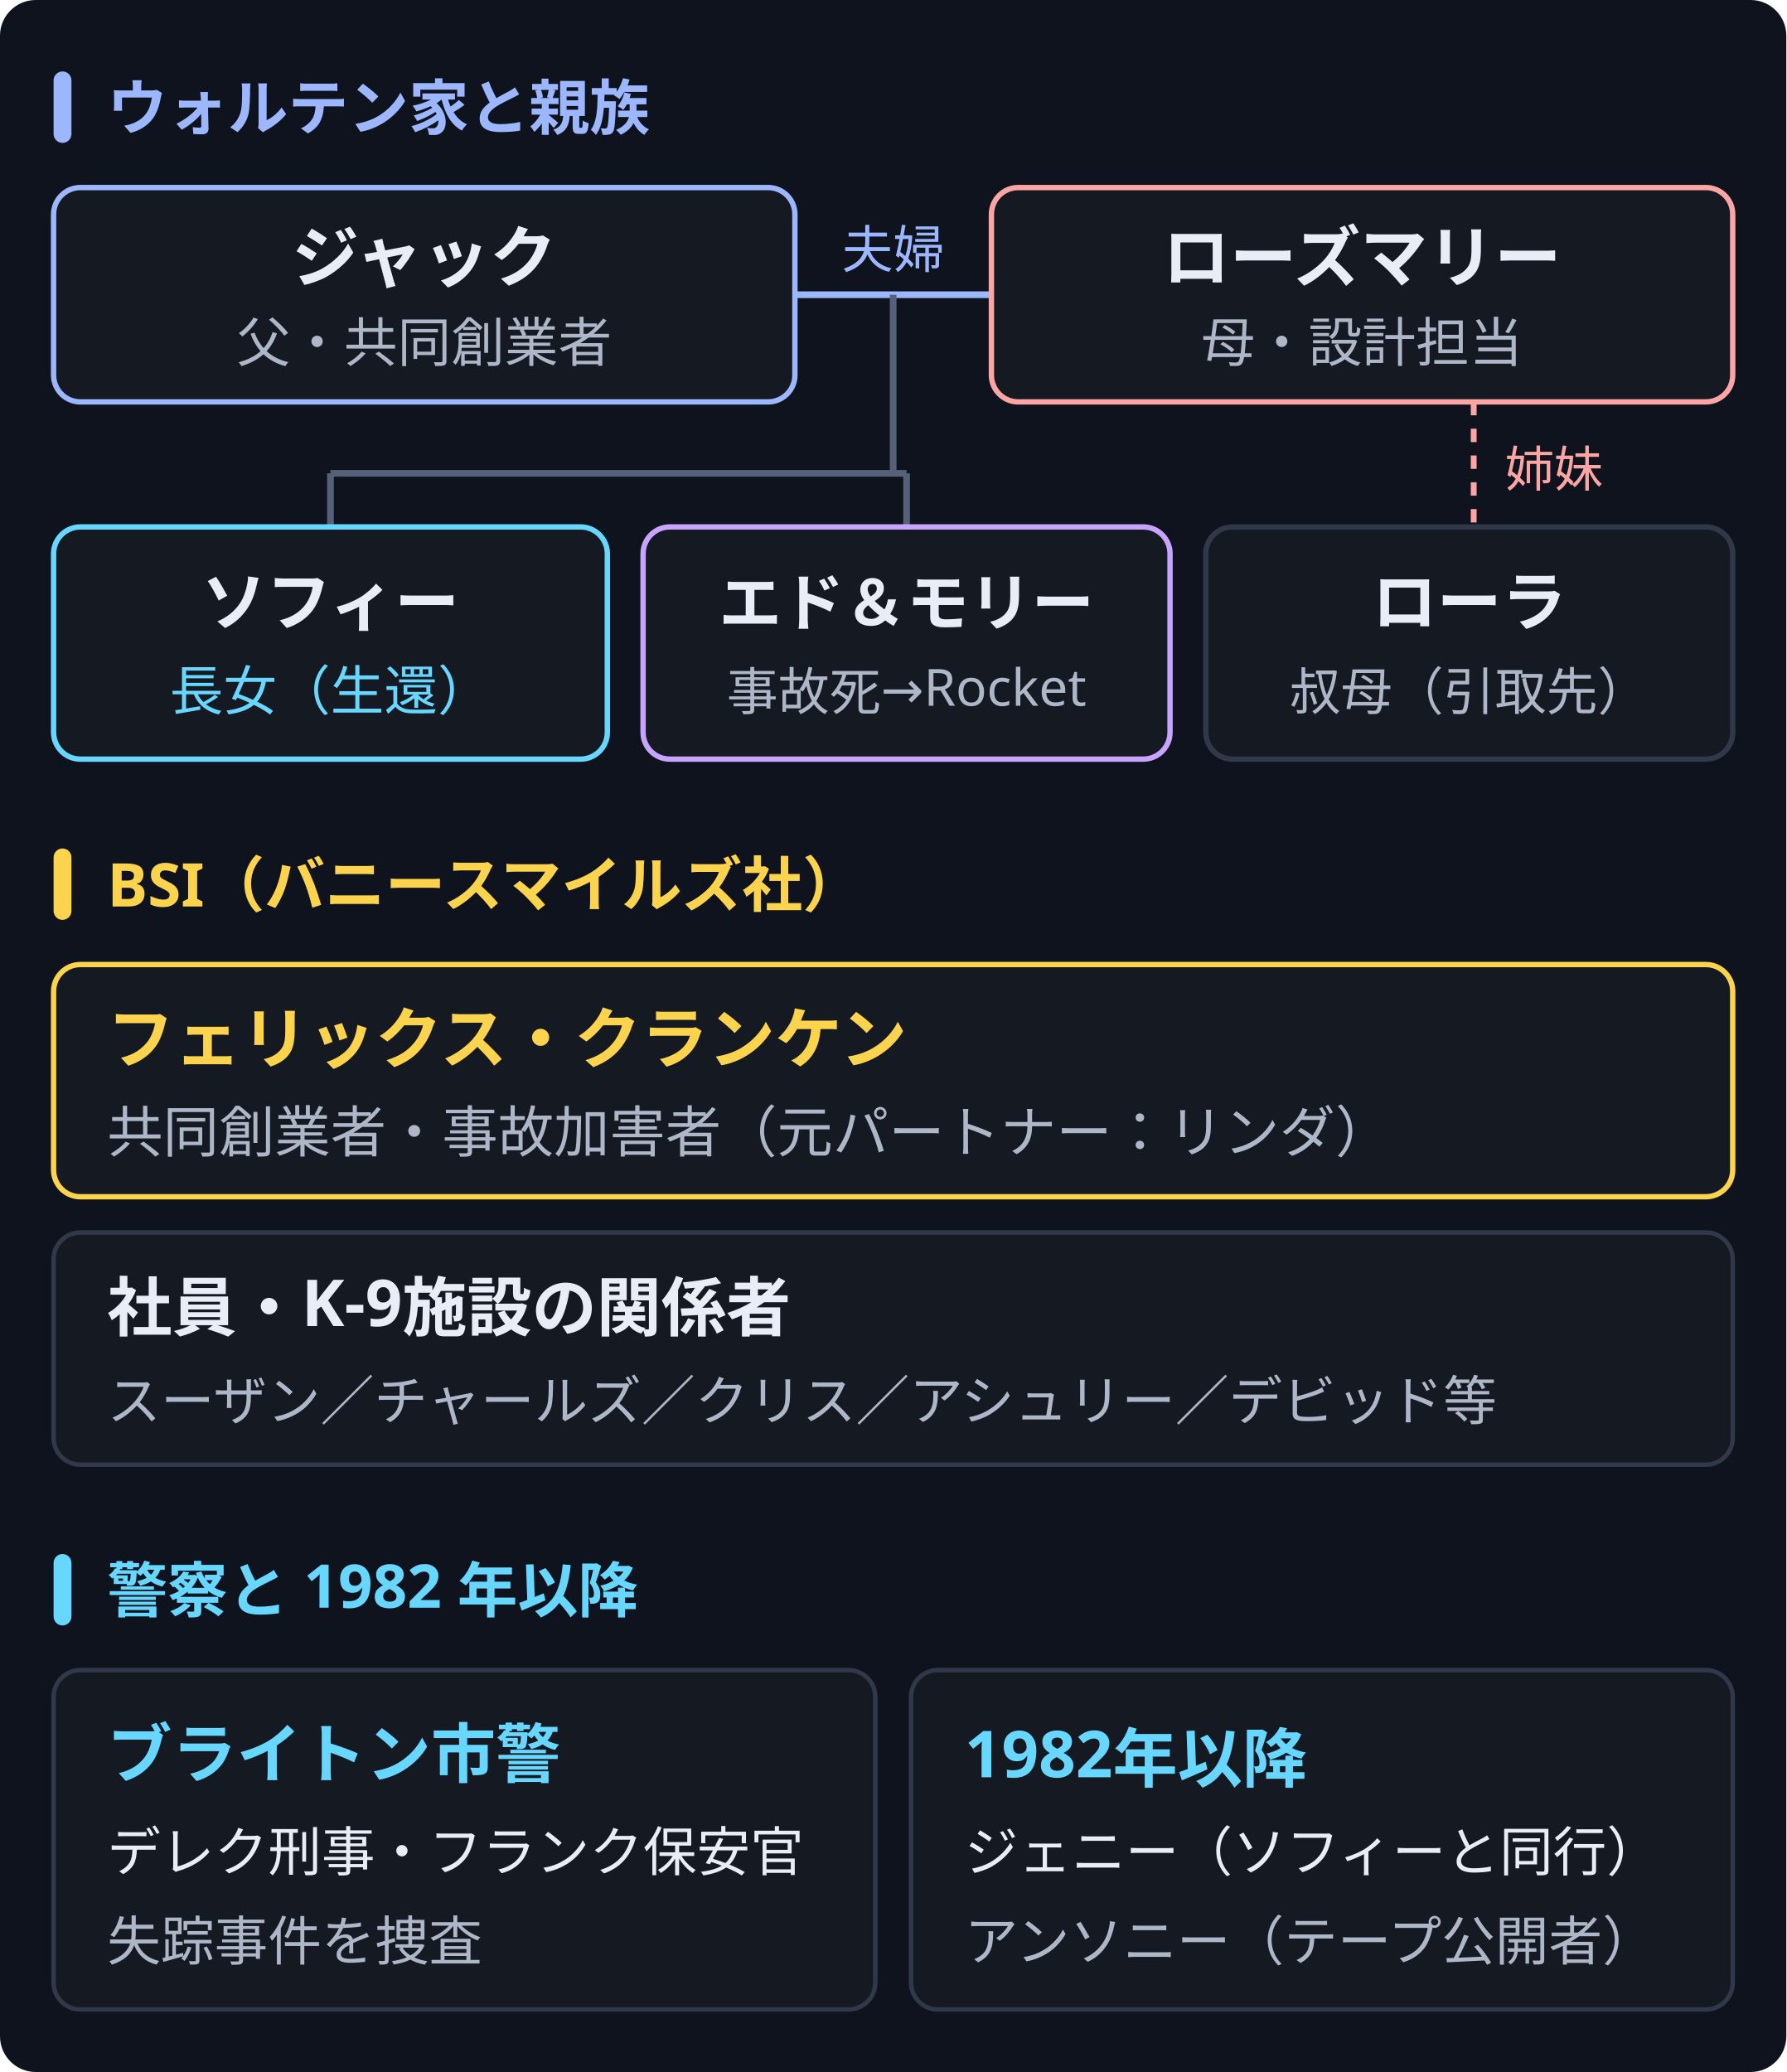
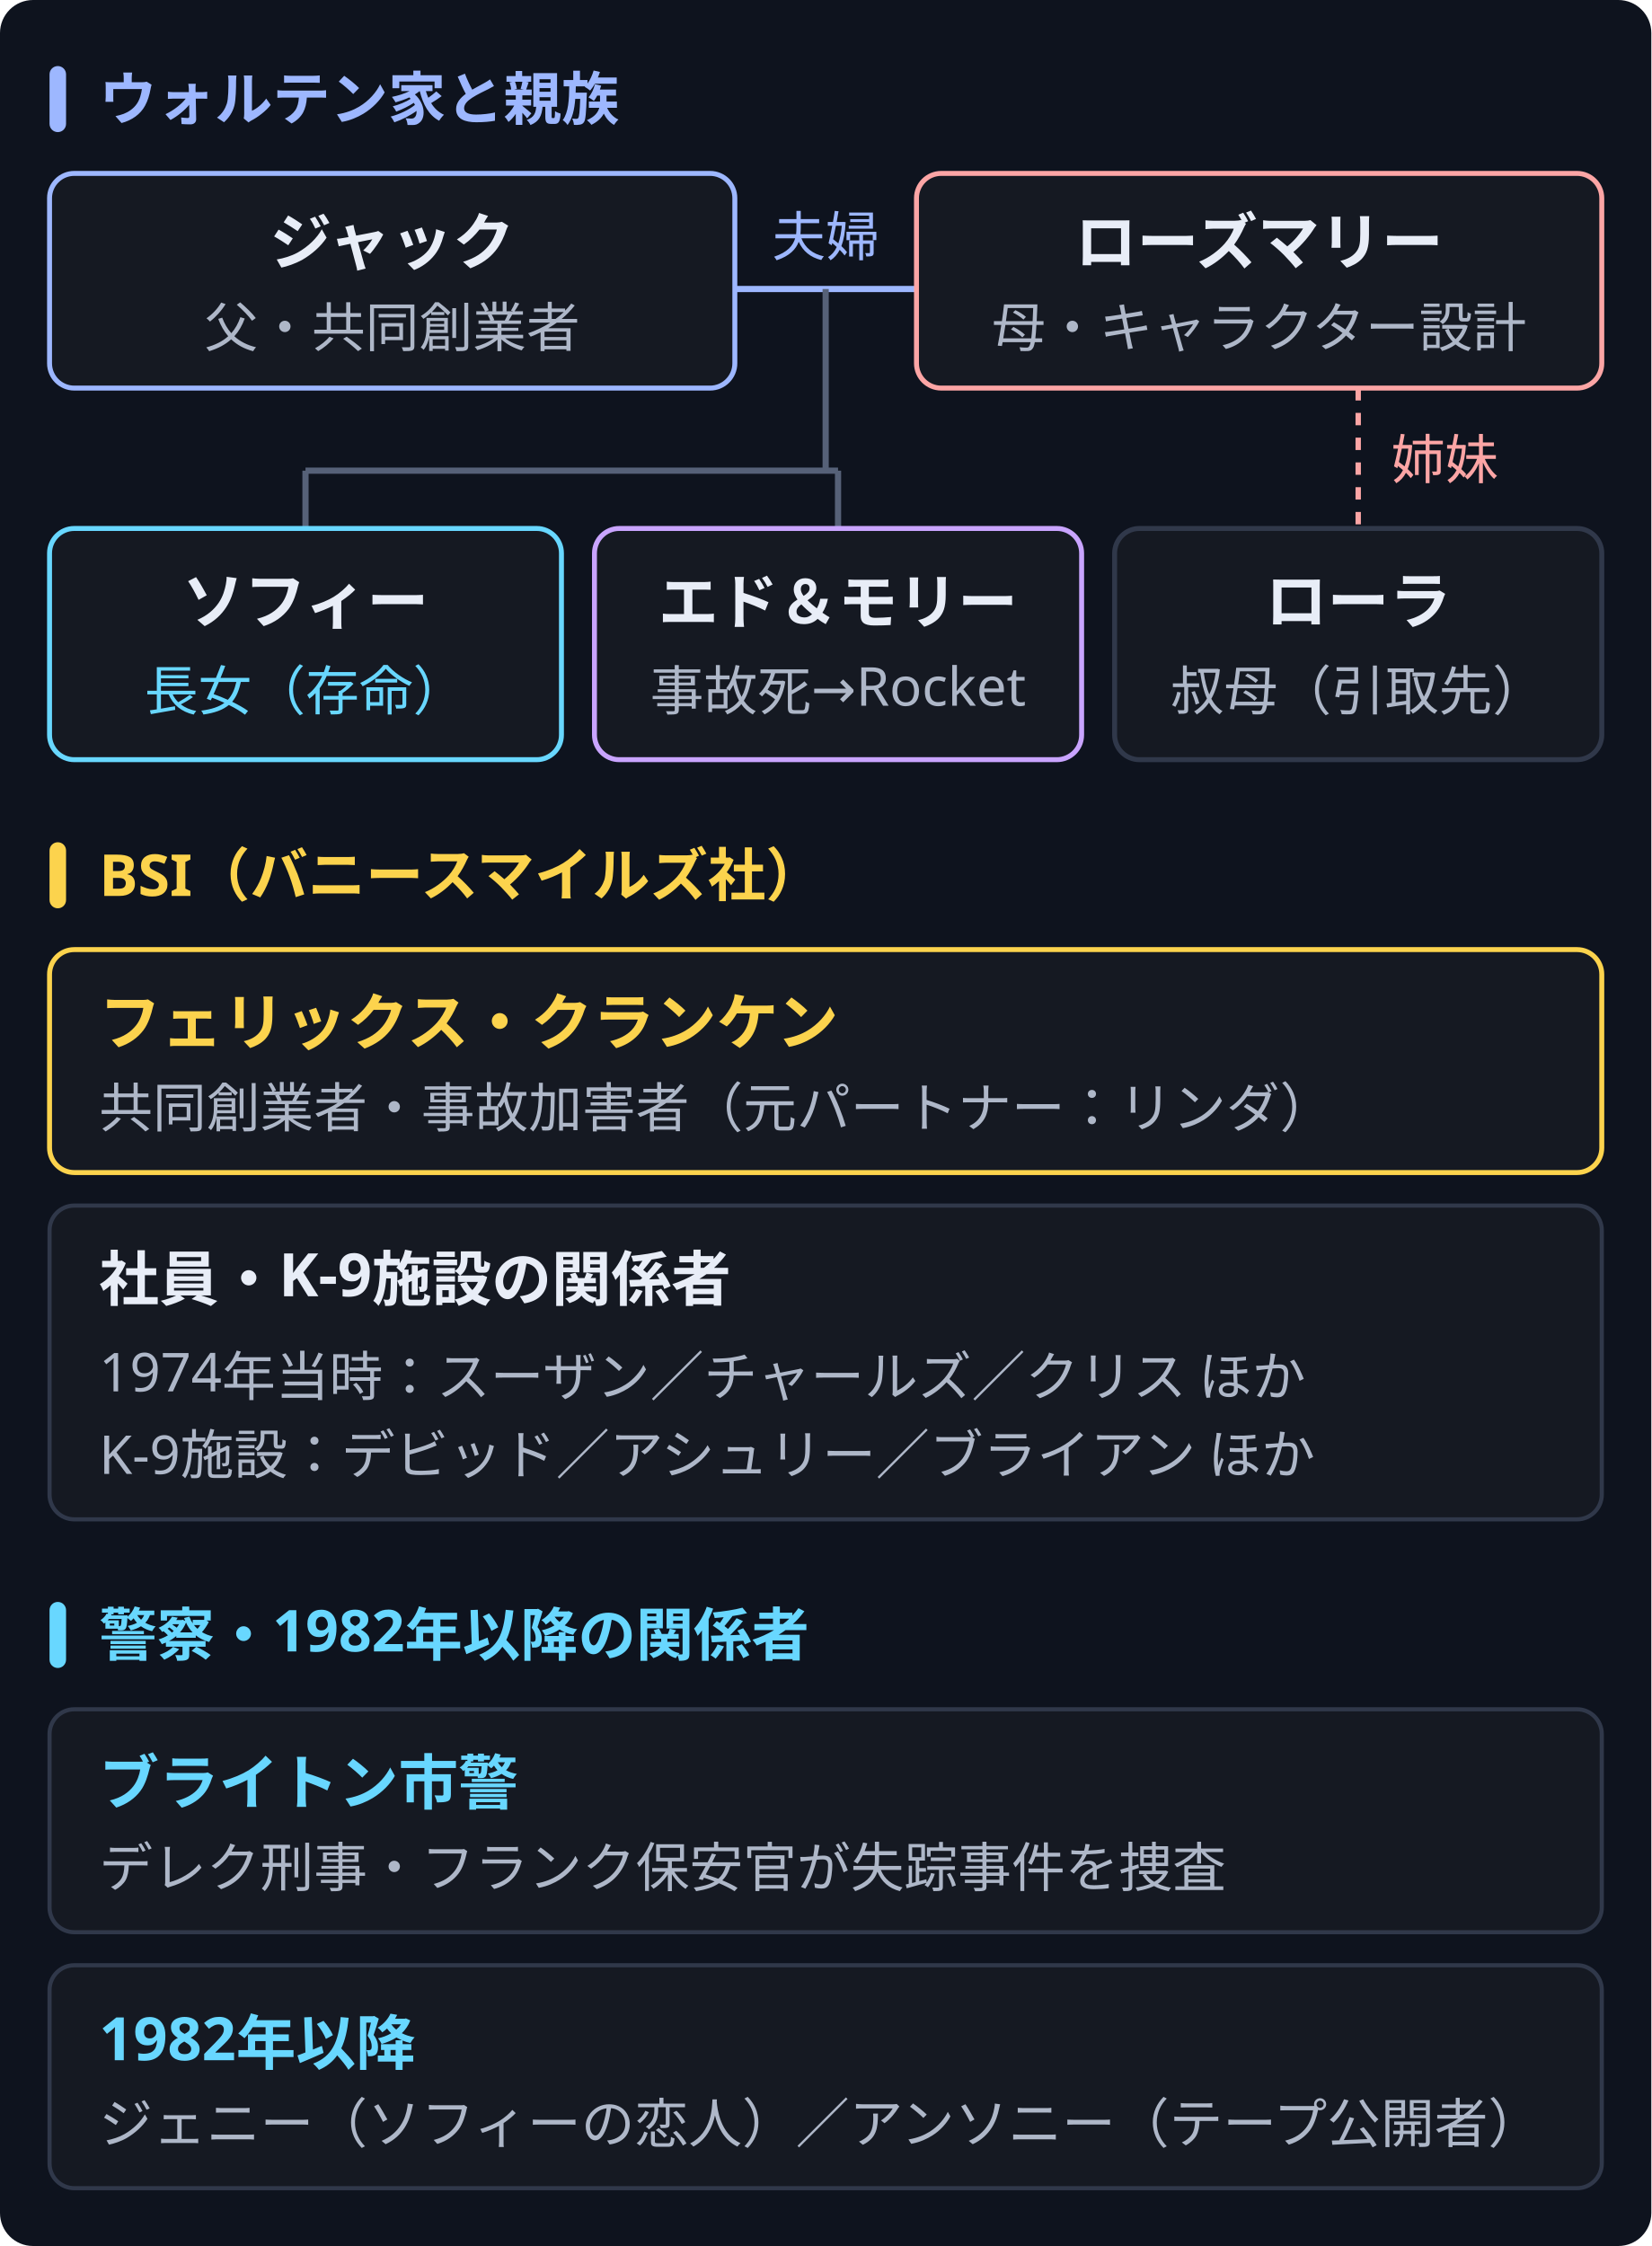
- <svg xmlns="http://www.w3.org/2000/svg" width="400" height="464" viewBox="0 0 400 464" role="img" font-family="'Yu Gothic UI','Hiragino Kaku Gothic ProN','Noto Sans JP','Meiryo',sans-serif">
-   <rect x="0" y="0" width="400" height="464" rx="8" fill="#0e131e" stroke="none" />
+ <svg xmlns="http://www.w3.org/2000/svg" width="400" height="544" viewBox="0 0 400 544" role="img" font-family="'Yu Gothic UI','Hiragino Kaku Gothic ProN','Noto Sans JP','Meiryo',sans-serif">
+   <rect x="0" y="0" width="400" height="544" rx="8" fill="#0e131e" stroke="none" />
  <rect x="12" y="16" width="4" height="16" rx="2" fill="#9db7ff" />
-   <text x="24" y="29" font-size="13.5" fill="#9db7ff" font-weight="700" text-anchor="start">ウォルテン家と親族</text>
-   <rect x="12" y="42" width="166" height="48" rx="6" fill="#151922" stroke="#9db7ff" stroke-width="1.2" />
-   <text x="95" y="63" font-size="15" fill="#e8edf7" font-weight="700" text-anchor="middle">ジャック</text>
-   <text x="95" y="81" font-size="12" fill="#aeb7c8" font-weight="400" text-anchor="middle">父・共同創業者</text>
-   <line x1="178" y1="66" x2="222" y2="66" stroke="#9db7ff" stroke-width="1.5" />
-   <text x="200" y="60" font-size="11.5" fill="#9db7ff" font-weight="400" text-anchor="middle">夫婦</text>
-   <rect x="222" y="42" width="166" height="48" rx="6" fill="#151922" stroke="#fca5a5" stroke-width="1.2" />
-   <text x="305" y="63" font-size="15" fill="#e8edf7" font-weight="700" text-anchor="middle">ローズマリー</text>
-   <text x="305" y="81" font-size="12" fill="#aeb7c8" font-weight="400" text-anchor="middle">母・設計担当</text>
-   <line x1="200" y1="66" x2="200" y2="106" stroke="#566178" stroke-width="1.5" />
-   <line x1="74" y1="106" x2="203" y2="106" stroke="#566178" stroke-width="1.5" />
-   <line x1="74" y1="106" x2="74" y2="118" stroke="#566178" stroke-width="1.5" />
-   <line x1="203" y1="106" x2="203" y2="118" stroke="#566178" stroke-width="1.5" />
-   <line x1="330" y1="90" x2="330" y2="118" stroke="#fca5a5" stroke-width="1.3" stroke-dasharray="3 3" />
-   <text x="348" y="109" font-size="11" fill="#fca5a5" font-weight="400" text-anchor="middle">姉妹</text>
-   <rect x="12" y="118" width="124" height="52" rx="6" fill="#151922" stroke="#68d7ff" stroke-width="1.2" />
-   <text x="74" y="140" font-size="14.5" fill="#e8edf7" font-weight="700" text-anchor="middle">ソフィー</text>
-   <text x="74" y="159" font-size="12" fill="#68d7ff" font-weight="400" text-anchor="middle">長女（生還）</text>
-   <rect x="144" y="118" width="118" height="52" rx="6" fill="#151922" stroke="#c9a4ff" stroke-width="1.2" />
-   <text x="203" y="140" font-size="14" fill="#e8edf7" font-weight="700" text-anchor="middle">エド＆モリー</text>
-   <text x="203" y="159" font-size="11.5" fill="#aeb7c8" font-weight="400" text-anchor="middle">事故死→Rocket</text>
-   <rect x="270" y="118" width="118" height="52" rx="6" fill="#151922" stroke="#30384a" stroke-width="1.2" />
-   <text x="329" y="140" font-size="14.5" fill="#e8edf7" font-weight="700" text-anchor="middle">ローラ</text>
-   <text x="329" y="159" font-size="11.5" fill="#aeb7c8" font-weight="400" text-anchor="middle">叔母（引取先）</text>
-   <rect x="12" y="190" width="4" height="16" rx="2" fill="#fcd34d" />
-   <text x="24" y="203" font-size="13.5" fill="#fcd34d" font-weight="700" text-anchor="start">BSI（バニースマイルズ社）</text>
-   <rect x="12" y="216" width="376" height="52" rx="6" fill="#151922" stroke="#fcd34d" stroke-width="1.2" />
-   <text x="24" y="238" font-size="15" fill="#fcd34d" font-weight="700" text-anchor="start">フェリックス・クランケン</text>
-   <text x="24" y="258" font-size="12.5" fill="#aeb7c8" font-weight="400" text-anchor="start">共同創業者・事故加害者（元パートナー：リンダ）</text>
-   <rect x="12" y="276" width="376" height="52" rx="6" fill="#151922" stroke="#30384a" stroke-width="1" />
-   <text x="24" y="298" font-size="14.5" fill="#e8edf7" font-weight="700" text-anchor="start">社員・K-9施設の関係者</text>
-   <text x="24" y="318" font-size="12" fill="#aeb7c8" font-weight="400" text-anchor="start">スーザン／チャールズ／クリス／アシュリー／デビッド等</text>
-   <rect x="12" y="348" width="4" height="16" rx="2" fill="#68d7ff" />
-   <text x="24" y="361" font-size="13.5" fill="#68d7ff" font-weight="700" text-anchor="start">警察と 1982 年以降</text>
-   <rect x="12" y="374" width="184" height="76" rx="6" fill="#151922" stroke="#30384a" stroke-width="1" />
-   <text x="24" y="398" font-size="14.5" fill="#68d7ff" font-weight="700" text-anchor="start">ブライトン市警</text>
-   <text x="24" y="419" font-size="12" fill="#e8edf7" font-weight="400" text-anchor="start">デレク刑事・フランク保安官</text>
-   <text x="24" y="439" font-size="12" fill="#aeb7c8" font-weight="400" text-anchor="start">失踪事件を捜査</text>
-   <rect x="204" y="374" width="184" height="76" rx="6" fill="#151922" stroke="#30384a" stroke-width="1" />
-   <text x="216" y="398" font-size="14.5" fill="#68d7ff" font-weight="700" text-anchor="start">1982年以降</text>
-   <text x="216" y="419" font-size="12" fill="#e8edf7" font-weight="400" text-anchor="start">ジェニー（ソフィーと同行）</text>
-   <text x="216" y="439" font-size="12" fill="#aeb7c8" font-weight="400" text-anchor="start">アンソニー（テープ公開者）</text>
+   <text x="24" y="29" font-size="14" fill="#9db7ff" font-weight="700" text-anchor="start">ウォルテン家と親族</text>
+   <rect x="12" y="42" width="166" height="52" rx="6" fill="#151922" stroke="#9db7ff" stroke-width="1.2" />
+   <text x="95" y="64" font-size="15" fill="#e8edf7" font-weight="700" text-anchor="middle">ジャック</text>
+   <text x="95" y="84" font-size="13" fill="#aeb7c8" font-weight="400" text-anchor="middle">父・共同創業者</text>
+   <line x1="178" y1="70" x2="222" y2="70" stroke="#9db7ff" stroke-width="1.5" />
+   <text x="200" y="62" font-size="13" fill="#9db7ff" font-weight="400" text-anchor="middle">夫婦</text>
+   <rect x="222" y="42" width="166" height="52" rx="6" fill="#151922" stroke="#fca5a5" stroke-width="1.2" />
+   <text x="305" y="64" font-size="15" fill="#e8edf7" font-weight="700" text-anchor="middle">ローズマリー</text>
+   <text x="305" y="84" font-size="13" fill="#aeb7c8" font-weight="400" text-anchor="middle">母・キャラクター設計</text>
+   <line x1="200" y1="70" x2="200" y2="114" stroke="#566178" stroke-width="1.5" />
+   <line x1="74" y1="114" x2="203" y2="114" stroke="#566178" stroke-width="1.5" />
+   <line x1="74" y1="114" x2="74" y2="128" stroke="#566178" stroke-width="1.5" />
+   <line x1="203" y1="114" x2="203" y2="128" stroke="#566178" stroke-width="1.5" />
+   <line x1="329" y1="94" x2="329" y2="128" stroke="#fca5a5" stroke-width="1.3" stroke-dasharray="3 3" />
+   <text x="337" y="116" font-size="13" fill="#fca5a5" font-weight="400" text-anchor="start">姉妹</text>
+   <rect x="12" y="128" width="124" height="56" rx="6" fill="#151922" stroke="#68d7ff" stroke-width="1.2" />
+   <text x="74" y="151" font-size="15" fill="#e8edf7" font-weight="700" text-anchor="middle">ソフィー</text>
+   <text x="74" y="172" font-size="13" fill="#68d7ff" font-weight="400" text-anchor="middle">長女（存命）</text>
+   <rect x="144" y="128" width="118" height="56" rx="6" fill="#151922" stroke="#c9a4ff" stroke-width="1.2" />
+   <text x="203" y="151" font-size="14.5" fill="#e8edf7" font-weight="700" text-anchor="middle">エド＆モリー</text>
+   <text x="203" y="172" font-size="13" fill="#aeb7c8" font-weight="400" text-anchor="middle">事故死→Rocket</text>
+   <rect x="270" y="128" width="118" height="56" rx="6" fill="#151922" stroke="#30384a" stroke-width="1.2" />
+   <text x="329" y="151" font-size="15" fill="#e8edf7" font-weight="700" text-anchor="middle">ローラ</text>
+   <text x="329" y="172" font-size="13" fill="#aeb7c8" font-weight="400" text-anchor="middle">叔母（引取先）</text>
+   <rect x="12" y="204" width="4" height="16" rx="2" fill="#fcd34d" />
+   <text x="24" y="217" font-size="14" fill="#fcd34d" font-weight="700" text-anchor="start">BSI（バニースマイルズ社）</text>
+   <rect x="12" y="230" width="376" height="54" rx="6" fill="#151922" stroke="#fcd34d" stroke-width="1.2" />
+   <text x="24" y="253" font-size="15" fill="#fcd34d" font-weight="700" text-anchor="start">フェリックス・クランケン</text>
+   <text x="24" y="273" font-size="13" fill="#aeb7c8" font-weight="400" text-anchor="start">共同創業者・事故加害者（元パートナー：リンダ）</text>
+   <rect x="12" y="292" width="376" height="76" rx="6" fill="#151922" stroke="#30384a" stroke-width="1" />
+   <text x="24" y="315" font-size="14.5" fill="#e8edf7" font-weight="700" text-anchor="start">社員・K-9施設の関係者</text>
+   <text x="24" y="337" font-size="13" fill="#aeb7c8" font-weight="400" text-anchor="start">1974年当時：スーザン／チャールズ／クリス ほか</text>
+   <text x="24" y="357" font-size="13" fill="#aeb7c8" font-weight="400" text-anchor="start">K-9施設：デビッド／アシュリー／ブライアン ほか</text>
+   <rect x="12" y="388" width="4" height="16" rx="2" fill="#68d7ff" />
+   <text x="24" y="401" font-size="14" fill="#68d7ff" font-weight="700" text-anchor="start">警察・1982年以降の関係者</text>
+   <rect x="12" y="414" width="376" height="54" rx="6" fill="#151922" stroke="#30384a" stroke-width="1" />
+   <text x="24" y="437" font-size="14.5" fill="#68d7ff" font-weight="700" text-anchor="start">ブライトン市警</text>
+   <text x="24" y="457" font-size="13" fill="#aeb7c8" font-weight="400" text-anchor="start">デレク刑事・フランク保安官が失踪事件を捜査</text>
+   <rect x="12" y="476" width="376" height="54" rx="6" fill="#151922" stroke="#30384a" stroke-width="1" />
+   <text x="24" y="499" font-size="14.5" fill="#68d7ff" font-weight="700" text-anchor="start">1982年以降</text>
+   <text x="24" y="519" font-size="13" fill="#aeb7c8" font-weight="400" text-anchor="start">ジェニー（ソフィーの恋人）／アンソニー（テープ公開者）</text>
</svg>
